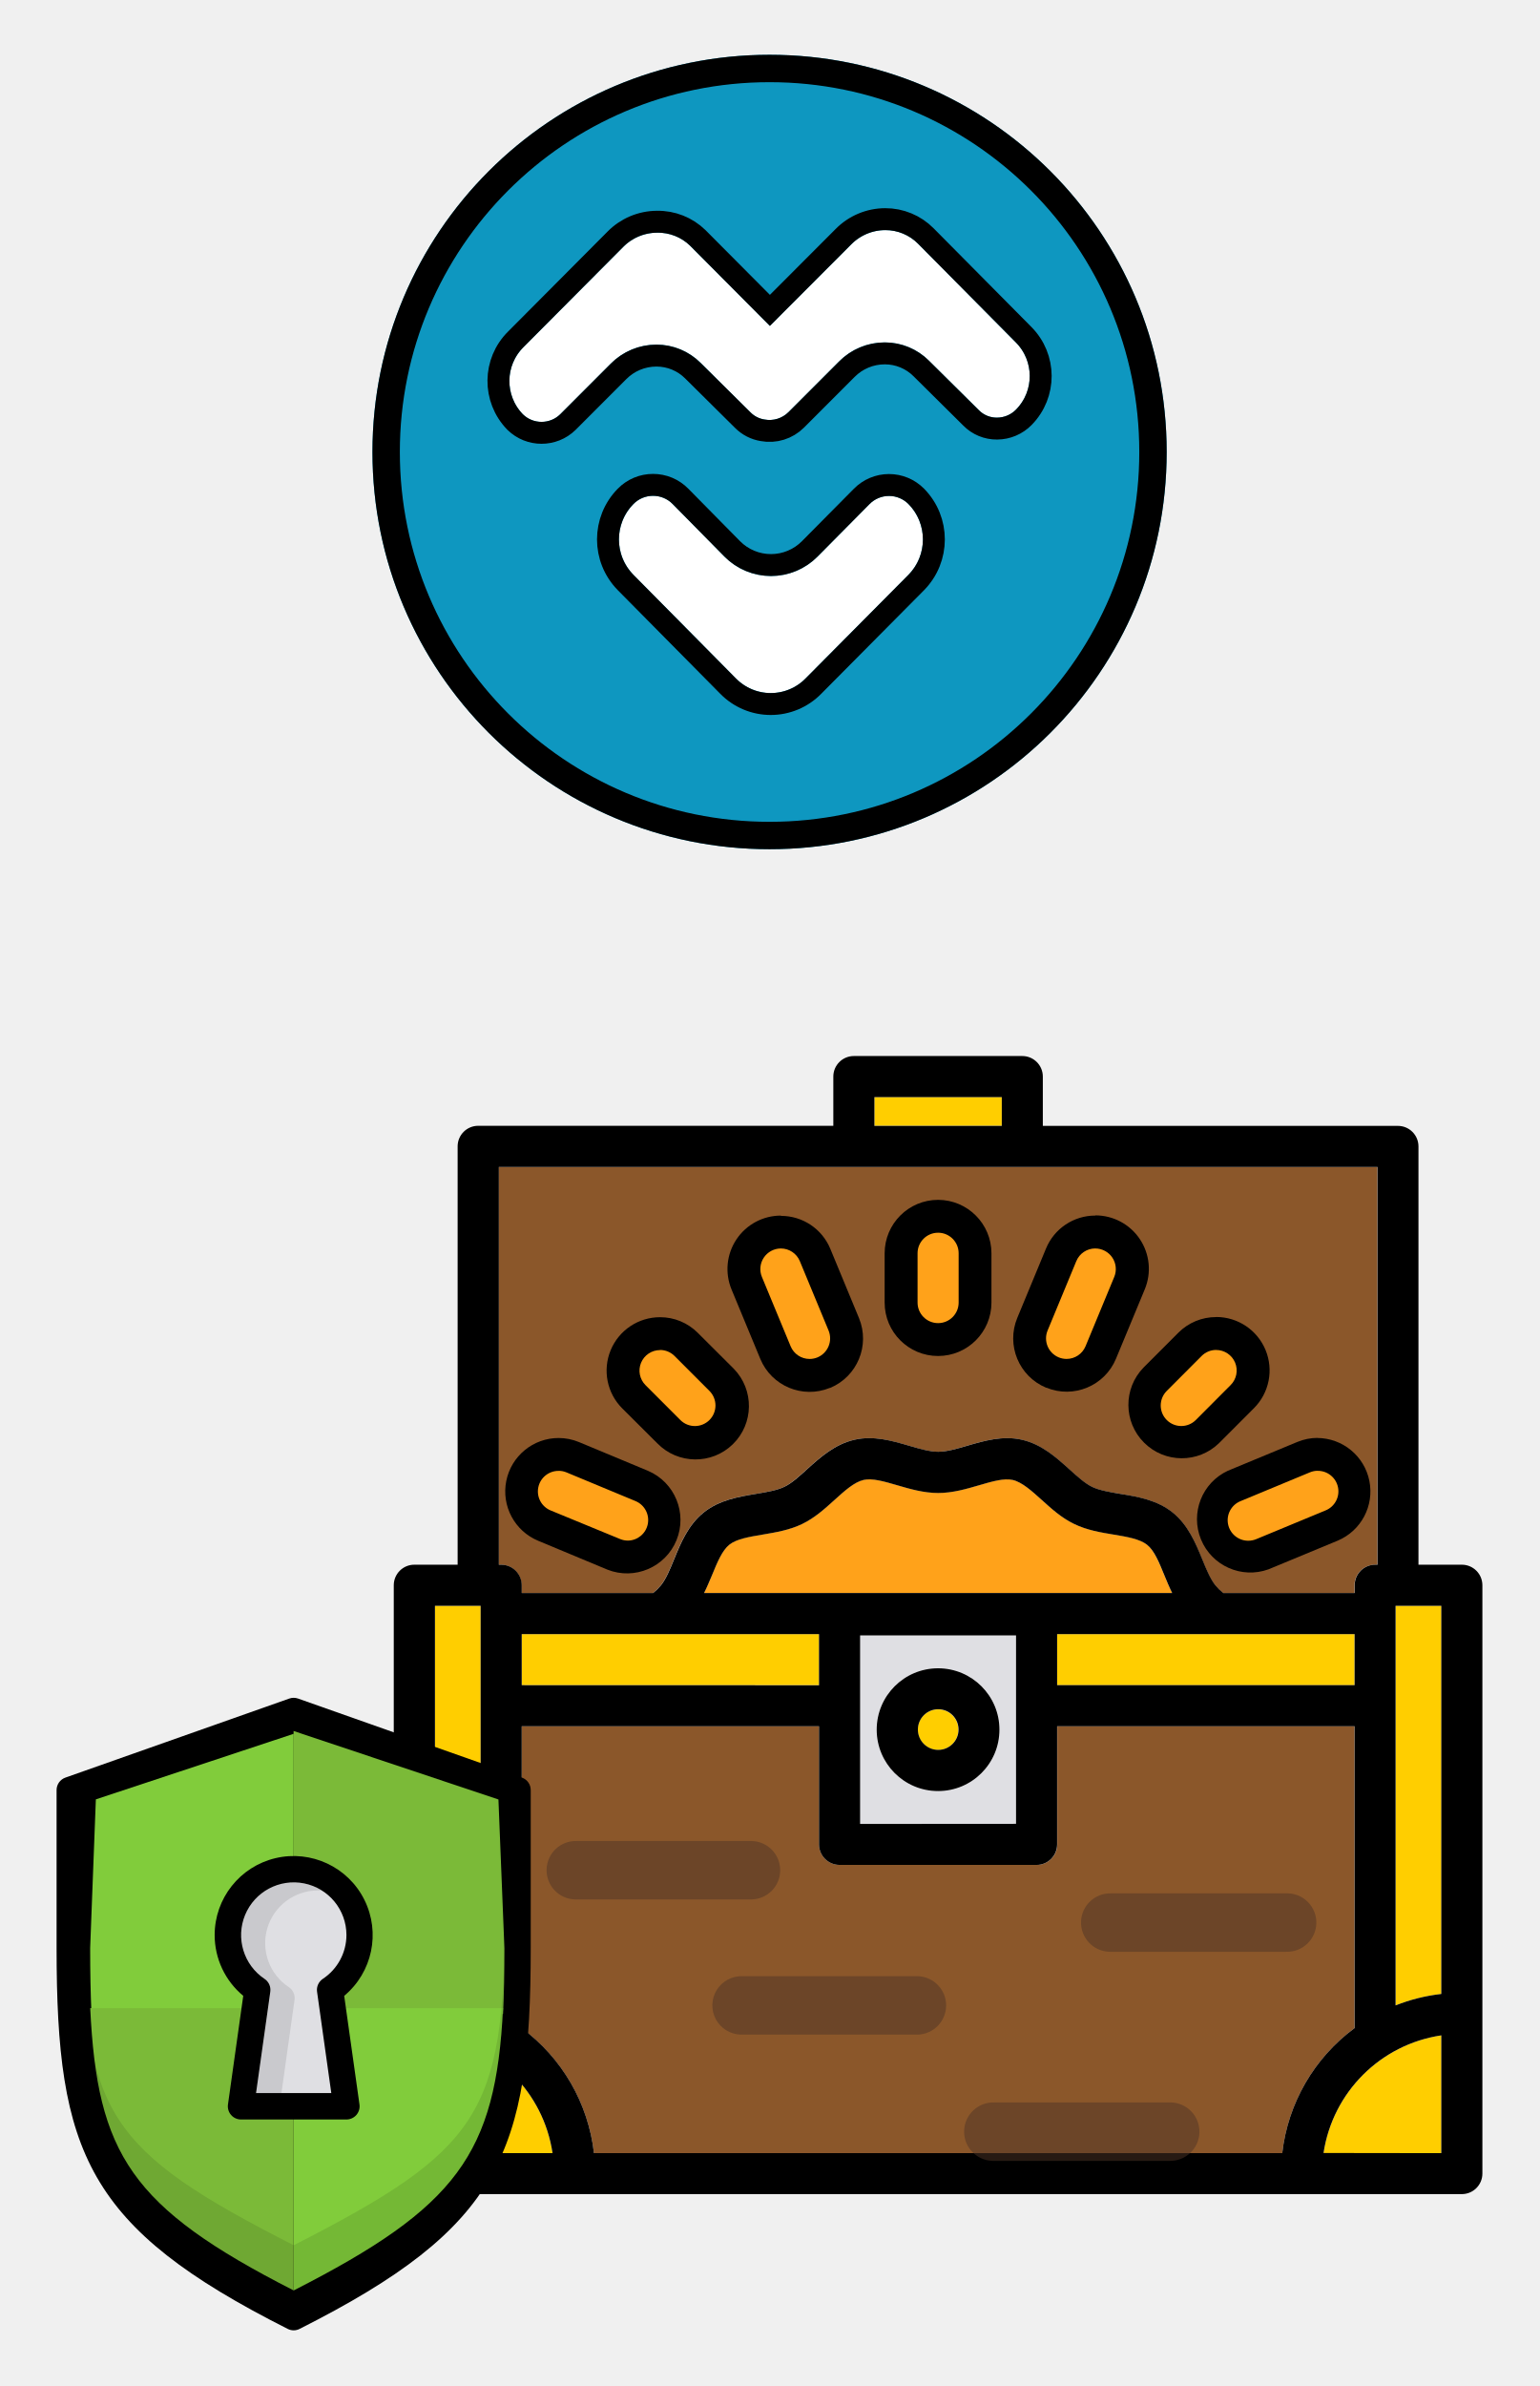
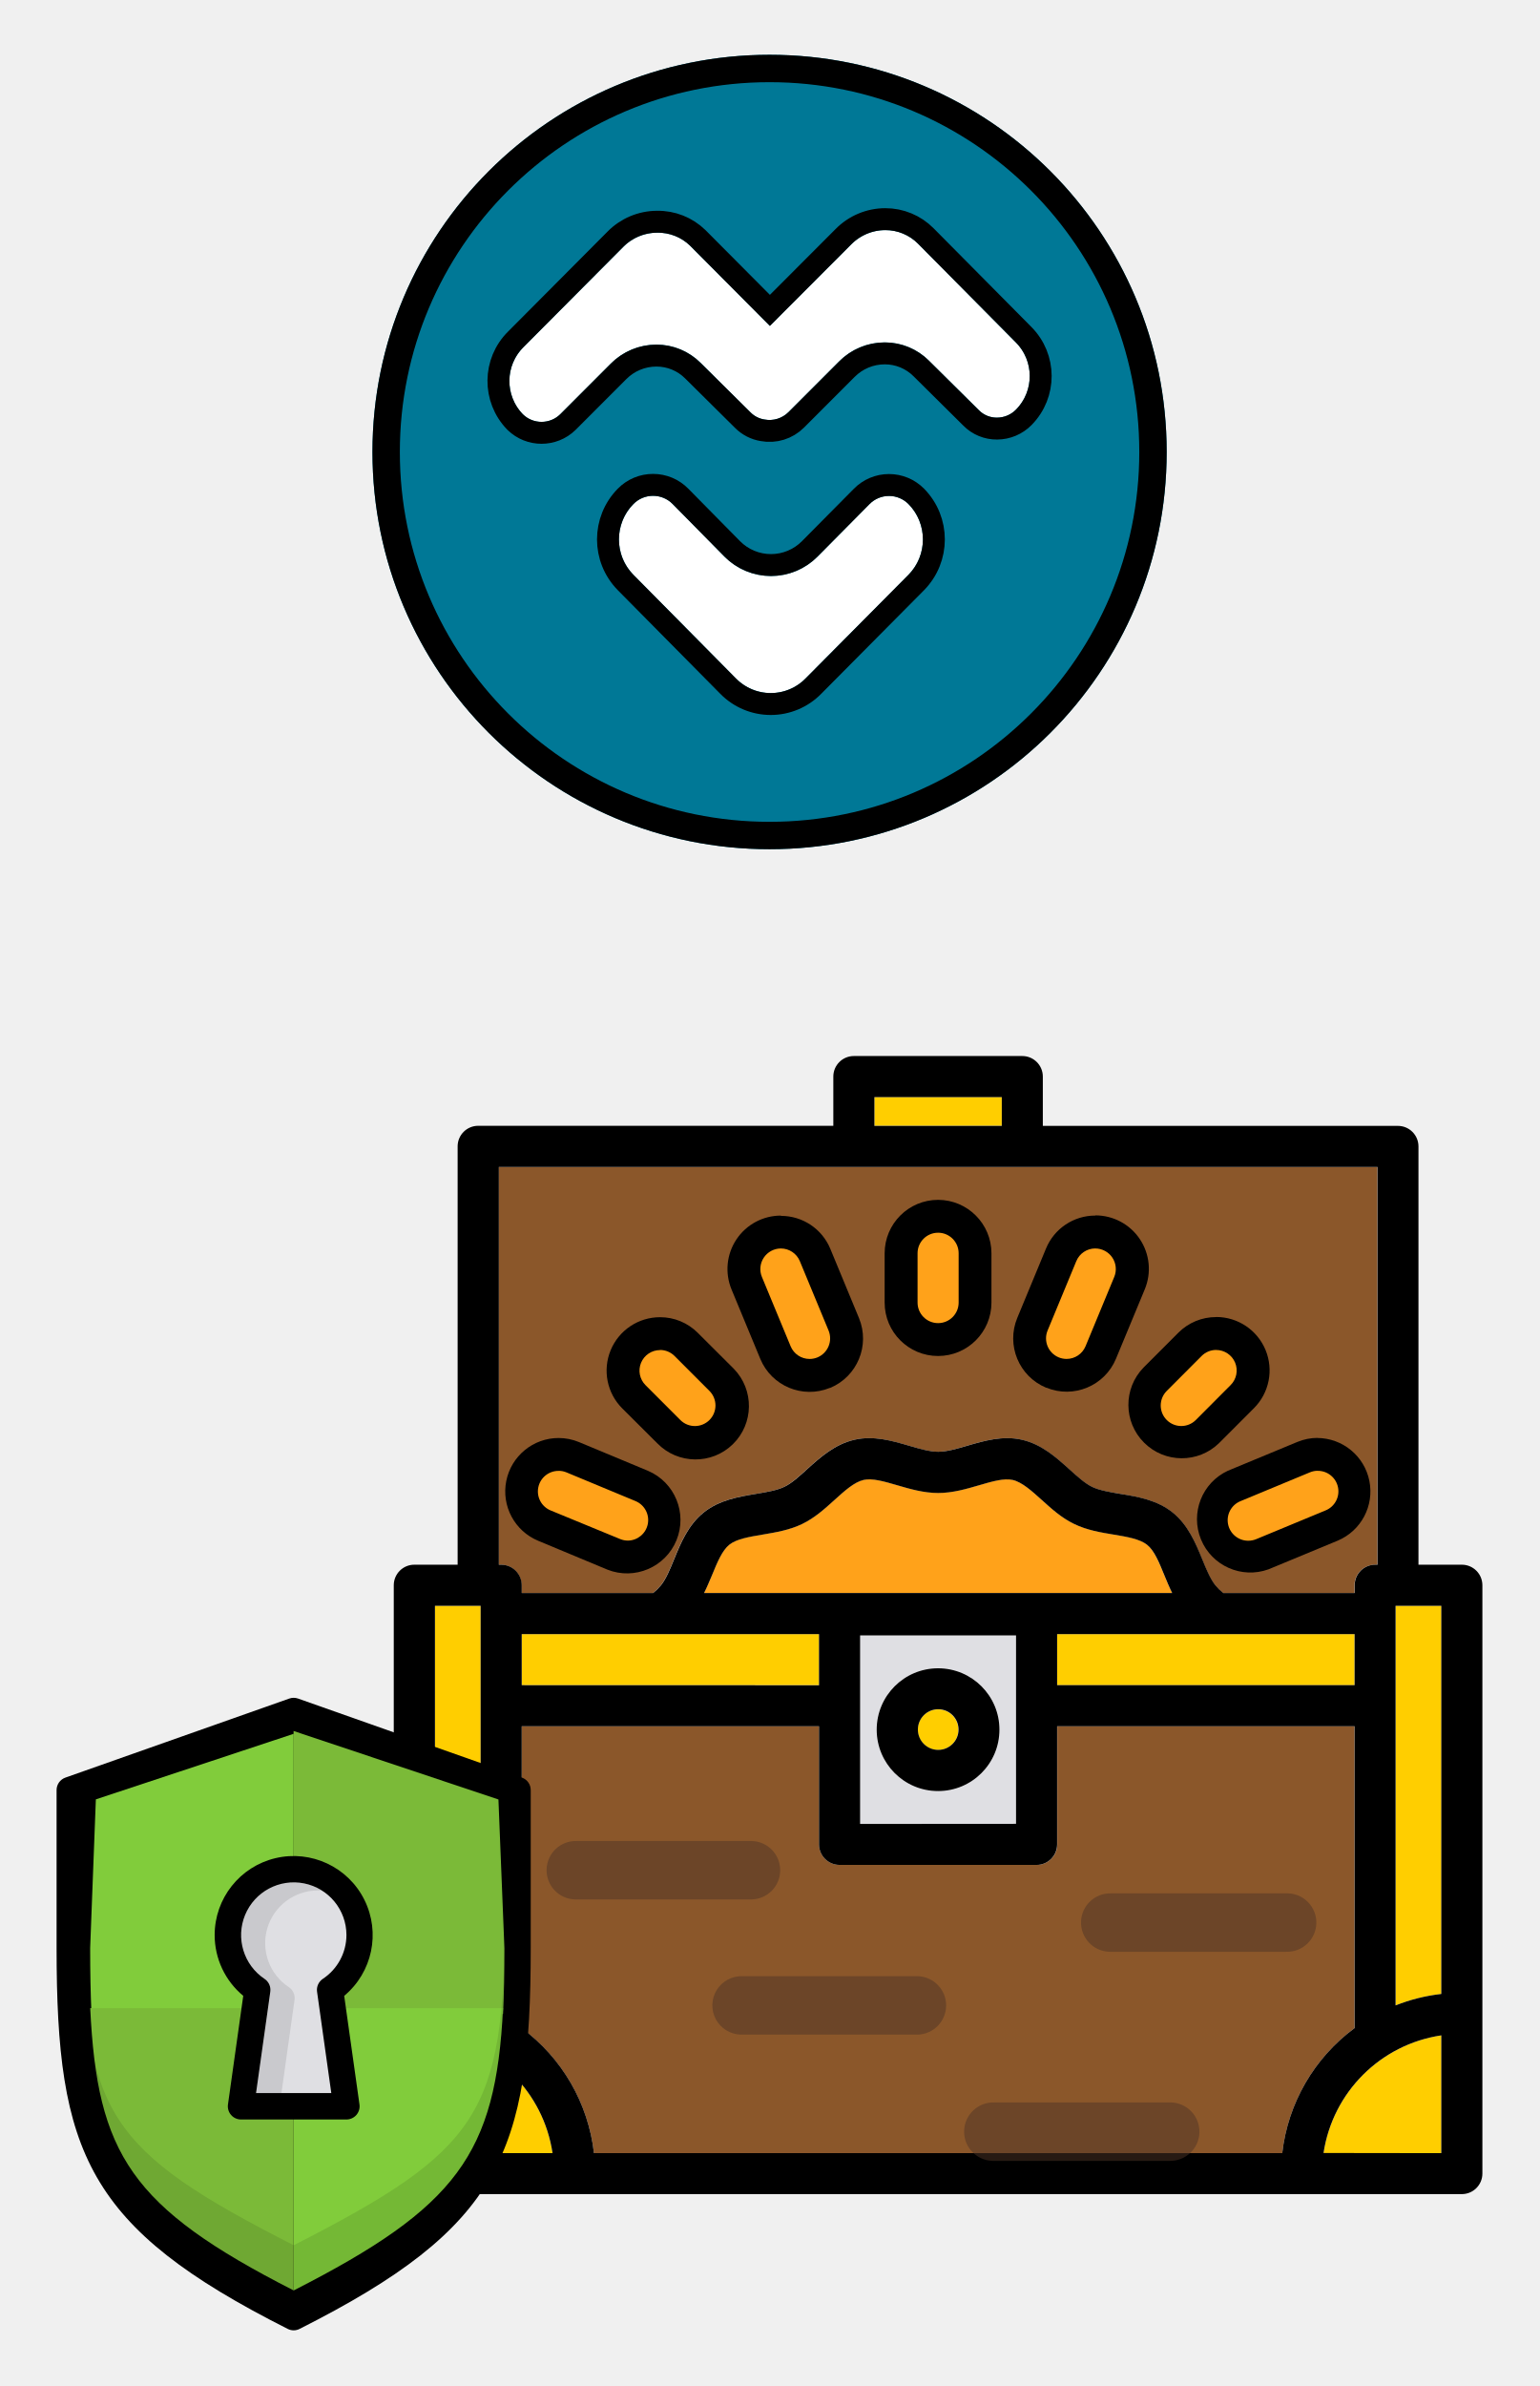
<svg xmlns="http://www.w3.org/2000/svg" xmlns:xlink="http://www.w3.org/1999/xlink" width="562" height="871">
  <defs>
    <circle id="a" cx="145" cy="145" r="145" />
    <path id="b" d="M188.616 161.046a9.968 9.968 0 0 0-7.137 2.992l-18.955 19.133a23.895 23.895 0 0 1-17.001 7.099 23.895 23.895 0 0 1-17.001-7.099l-18.91-19.178a9.968 9.968 0 0 0-7.137-2.993 9.968 9.968 0 0 0-7.182 2.993c-7.057 7.176-7.057 18.667 0 25.843l37.41 37.814a17.796 17.796 0 0 0 12.729 5.35 17.796 17.796 0 0 0 12.728-5.35l37.547-37.814c7.057-7.176 7.057-18.667 0-25.843a9.968 9.968 0 0 0-7.091-2.947z" />
    <path id="c" d="M199.199 68.95A16.741 16.741 0 0 0 187.256 64a17.47 17.47 0 0 0-12.443 5.22l-29.699 29.75-29.154-29.3a16.746 16.746 0 0 0-11.988-4.725 17.47 17.47 0 0 0-12.443 5.22l-36.329 36.5a17.44 17.44 0 0 0-.272 24.573c3.78 3.683 9.842 3.683 13.623 0l18.437-18.452a23.446 23.446 0 0 1 16.711-6.976 22.808 22.808 0 0 1 16.167 6.706l18.164 18.002a9.11 9.11 0 0 0 5.086 2.61 9.82 9.82 0 0 0 8.81-2.7l18.437-18.452A23.446 23.446 0 0 1 187.074 105a22.808 22.808 0 0 1 16.166 6.706l18.165 18.002a9.123 9.123 0 0 0 6.63 2.745 9.76 9.76 0 0 0 6.948-2.925 17.44 17.44 0 0 0-.091-24.573L199.199 68.95z" />
  </defs>
  <g fill="none">
    <path fill="#FFCE00" d="M319.29 400.47h46.5v10.5h-46.5z" />
    <path fill="#8B572A" d="M502.94 426v145.19h-.86a7.5 7.5 0 0 0-7.5 7.5v2.83h-48a19.63 19.63 0 0 1-2.86-2.82c-1.87-2.34-3.29-5.82-4.8-9.5-2.41-5.88-5.13-12.54-10.84-17.1-5.71-4.56-12.76-5.71-19-6.75-3.94-.66-7.66-1.28-10.39-2.59-2.73-1.31-5.37-3.76-8.28-6.39-4.75-4.29-10.13-9.16-17.36-10.8-7-1.59-13.81.41-19.84 2.17-3.89 1.14-7.57 2.22-10.7 2.22-3.13 0-6.81-1.08-10.71-2.22-6-1.76-12.86-3.76-19.83-2.17-7.23 1.64-12.62 6.51-17.36 10.8-2.91 2.63-5.66 5.12-8.28 6.39-2.62 1.27-6.46 1.93-10.4 2.59-6.25 1-13.33 2.22-19 6.75-5.67 4.53-8.43 11.22-10.84 17.1-1.5 3.68-2.93 7.16-4.8 9.51a19.63 19.63 0 0 1-2.86 2.81h-48v-2.83a7.5 7.5 0 0 0-7.5-7.5h-.86V426h320.87zM484 551.38a7.51 7.51 0 0 0-5.71-13.89L452.93 548a7.5 7.5 0 0 0 2.87 14.4 7.65 7.65 0 0 0 2.87-.57L484 551.38zm-34.63-45.75a7.5 7.5 0 1 0-10.43-10.78l-.18.18L426 507.77a7.502 7.502 0 1 0 10.61 10.61l12.76-12.75zm-42.49-39.48a7.516 7.516 0 1 0-13.88-5.77l-10.48 25.32a7.5 7.5 0 0 0 4.06 9.8 7.64 7.64 0 0 0 2.86.57 7.51 7.51 0 0 0 6.94-4.63l10.5-25.29zM350 475.5v-18a7.5 7.5 0 1 0-15 0v18a7.5 7.5 0 1 0 15 0zm-51.54 20a7.52 7.52 0 0 0 4.06-9.8l-10.49-25.32a7.5 7.5 0 1 0-13.86 5.74l10.49 25.32a7.49 7.49 0 0 0 6.93 4.63 7.65 7.65 0 0 0 2.87-.57zm-39.45 22.88a7.49 7.49 0 0 0 0-10.59L246.28 495a7.5 7.5 0 1 0-10.79 10.42l.18.18 12.77 12.78a7.5 7.5 0 0 0 10.61 0h-.04zm-22.84 39.4a7.51 7.51 0 0 0-4.06-9.8l-25.32-10.49a7.515 7.515 0 1 0-5.74 13.89l25.32 10.49a7.64 7.64 0 0 0 2.87.51 7.51 7.51 0 0 0 6.97-4.6h-.04zm258.41 72.39v110.21A66 66 0 0 0 468.2 786H216.88a66 66 0 0 0-26.38-45.57V630.17h108.56v43.11a7.5 7.5 0 0 0 7.5 7.5h72a7.5 7.5 0 0 0 7.5-7.5v-43.11h108.52z" />
    <path fill="#FFCE00" d="M342.54 624a7.41 7.41 0 1 1-.02 14.82 7.41 7.41 0 0 1 .02-14.82z" />
    <path fill="#DFDFE3" d="M371 597v68.82h-56.94V597H371zm-6 34.38c.006-12.382-10.028-22.424-22.41-22.43-12.382-.006-22.424 10.028-22.43 22.41-.006 12.382 10.028 22.424 22.41 22.43 12.378-.006 22.413-10.032 22.43-22.41z" />
    <path fill="#FFCE00" d="M175.5 586.19v145.87a65.49 65.49 0 0 0-16.68-4.17v-141.7h16.68zm123.56 10.33v18.65H190.5v-18.65h2.03zm86.95 0h108.57v18.65H386.01zm140.27-10.33v141.7a65.28 65.28 0 0 0-16.68 4.17V586.19h16.68zm0 156.81v43h-43c3.32-22.229 20.771-39.68 43-43zm-324.52 43h-42.94v-43c22.204 3.347 39.624 20.791 42.94 43z" />
    <path fill="#FFA21A" d="M428 581.52H257.09c1.08-2.19 2-4.43 2.91-6.64 1.88-4.6 3.65-8.94 6.31-11.06 2.66-2.12 7.23-2.86 12.11-3.67 4.88-.81 9.79-1.63 14.46-3.88 4.67-2.25 8.25-5.55 11.82-8.77 3.57-3.22 7.22-6.53 10.62-7.31 3.17-.72 7.61.58 12.3 1.95 4.52 1.32 9.64 2.82 14.92 2.82 5.28 0 10.4-1.5 14.92-2.82 4.69-1.37 9.12-2.67 12.3-1.94 3.4.77 6.9 3.94 10.61 7.3 3.71 3.36 7.26 6.56 11.83 8.77s9.64 3.07 14.45 3.88c4.81.81 9.49 1.57 12.12 3.67 2.63 2.1 4.43 6.46 6.3 11 .93 2.26 1.83 4.56 2.93 6.7z" />
    <path fill="#000" d="M541.28 578.69v214.76a7.5 7.5 0 0 1-7.5 7.5h-382.5a7.5 7.5 0 0 1-7.5-7.5V578.69a7.5 7.5 0 0 1 7.5-7.5h15.82V418.47a7.5 7.5 0 0 1 7.5-7.5h129.68V393a7.5 7.5 0 0 1 7.5-7.5h61.5a7.5 7.5 0 0 1 7.5 7.5v18h129.66a7.5 7.5 0 0 1 7.5 7.5v152.69h15.82a7.5 7.5 0 0 1 7.52 7.48v.02zm-15 207.31v-43c-22.21 3.313-39.656 20.735-43 42.94l43 .06zm0-58.06V586.19h-16.7v145.87a65.28 65.28 0 0 1 16.7-4.17v.05zM503 571.19V426H182.14v145.19h.86a7.5 7.5 0 0 1 7.5 7.5v2.83h48a19.63 19.63 0 0 0 2.86-2.81c1.87-2.35 3.3-5.83 4.8-9.51 2.41-5.88 5.13-12.54 10.84-17.1 5.71-4.56 12.76-5.71 19-6.75 3.94-.66 7.67-1.28 10.4-2.59 2.73-1.31 5.37-3.76 8.28-6.39 4.74-4.29 10.13-9.16 17.36-10.8 7-1.59 13.8.41 19.83 2.17 3.9 1.14 7.58 2.22 10.71 2.22 3.13 0 6.81-1.08 10.7-2.22 6-1.76 12.87-3.76 19.84-2.17 7.23 1.64 12.61 6.51 17.36 10.8 2.91 2.63 5.65 5.12 8.28 6.39 2.63 1.27 6.45 1.93 10.39 2.59 6.25 1 13.34 2.22 19 6.75 5.66 4.53 8.43 11.22 10.84 17.1 1.51 3.68 2.93 7.16 4.8 9.5a19.64 19.64 0 0 0 2.86 2.82h48v-2.83a7.5 7.5 0 0 1 7.5-7.5h.85zm-8.38 169.19V630.17H386v43.11a7.5 7.5 0 0 1-7.5 7.5h-71.94a7.5 7.5 0 0 1-7.5-7.5v-43.11H190.5v110.21A66 66 0 0 1 216.88 786H468.2a66 66 0 0 1 26.38-45.62h.04zm0-125.21v-18.65H386v18.65h108.62zm-237.53-33.65H428c-1.08-2.19-2-4.44-2.91-6.65-1.87-4.59-3.65-8.93-6.3-11-2.65-2.07-7.24-2.86-12.12-3.67-4.88-.81-9.79-1.63-14.45-3.88s-8.26-5.55-11.83-8.77c-3.57-3.22-7.21-6.53-10.61-7.3-3.18-.73-7.61.57-12.3 1.94-4.52 1.32-9.64 2.82-14.92 2.82-5.28 0-10.4-1.5-14.92-2.82-4.69-1.37-9.13-2.67-12.3-1.95-3.4.78-6.91 3.95-10.62 7.31-3.71 3.36-7.26 6.56-11.82 8.77-4.56 2.21-9.65 3.07-14.46 3.88-4.81.81-9.48 1.57-12.11 3.67-2.63 2.1-4.43 6.46-6.31 11.06-.93 2.16-1.85 4.45-2.93 6.59zM371 665.78V597h-56.94v68.82l56.94-.04zM365.79 411v-10.5h-46.51V411h46.51zm-66.73 204.2v-18.68H190.5v18.65l108.56.03zM183 786h18.76c-3.316-22.209-20.736-39.653-42.94-43v43H183zm-7.5-53.89V586.19h-16.68v141.7a65.49 65.49 0 0 1 16.68 4.17v.05z" />
    <path fill="#FFA21A" d="M455.8 568.38a13.5 13.5 0 0 1-5.16-26L476 531.89c6.848-2.615 14.532.698 17.332 7.473 2.799 6.774-.306 14.546-7.002 17.527L461 567.38a13.68 13.68 0 0 1-5.2 1z" />
    <path fill="#000" d="M481.12 536.92a7.5 7.5 0 0 1 2.88 14.46l-25.32 10.49a7.65 7.65 0 0 1-2.87.57 7.5 7.5 0 0 1-2.88-14.44l25.35-10.52a7.47 7.47 0 0 1 2.87-.58l-.03.02zm.03-12.02a19.39 19.39 0 0 0-7.47 1.49l-25.31 10.49c-9.467 4.38-13.803 15.44-9.837 25.086 3.966 9.648 14.827 14.459 24.637 10.914l25.32-10.49a19.5 19.5 0 0 0-7.49-37.46l.15-.03z" />
    <path fill="#FFA21A" d="M431.28 526.54a13.51 13.51 0 0 1-9.55-23l12.73-12.74c5.194-5.349 13.741-5.474 19.09-.28s5.474 13.741.28 19.09l-.27.27-12.69 12.7a13.41 13.41 0 0 1-9.59 3.96z" />
    <path fill="#000" d="M444.06 492.8a7.5 7.5 0 0 1 5.3 12.81l-12.73 12.77a7.506 7.506 0 0 1-10.63-10.6L438.75 495a7.47 7.47 0 0 1 5.31-2.21v.01zm0-12.01a19.37 19.37 0 0 0-13.78 5.7l-12.72 12.73c-7.451 7.643-7.373 19.857.177 27.403 7.549 7.547 19.763 7.621 27.403.167l12.73-12.74a19.5 19.5 0 0 0-13.79-33.29l-.02.03z" />
    <path fill="#FFA21A" d="M389.44 502.07A13.51 13.51 0 0 1 377 483.39l10.49-25.31a13.523 13.523 0 1 1 25 10.32L402 493.73a13.48 13.48 0 0 1-12.56 8.34z" />
    <path fill="#000" d="M399.93 455.75a7.51 7.51 0 0 1 6.93 10.38l-10.48 25.31a7.51 7.51 0 0 1-6.94 4.63 7.64 7.64 0 0 1-2.86-.57 7.5 7.5 0 0 1-4.06-9.8L393 460.38a7.49 7.49 0 0 1 6.93-4.64v.01zm0-12.01a19.43 19.43 0 0 0-18 12.06l-10.48 25.3A19.5 19.5 0 0 0 382 506.58h.1c9.933 4.06 21.28-.668 25.39-10.58L418 470.67a19.51 19.51 0 0 0-18-27l-.07.07zM342.54 609c12.374.006 22.402 10.04 22.4 22.413-.002 12.374-10.033 22.405-22.407 22.407-12.374.002-22.407-10.026-22.413-22.4A22.41 22.41 0 0 1 342.54 609zm7.46 22.38a7.42 7.42 0 1 0-14.84-.02 7.42 7.42 0 0 0 14.84.02z" />
    <path fill="#FFA21A" d="M342.54 489c-7.451-.011-13.489-6.049-13.5-13.5v-18c0-7.456 6.044-13.5 13.5-13.5s13.5 6.044 13.5 13.5v18c-.011 7.451-6.049 13.489-13.5 13.5z" />
    <path fill="#000" d="M342.54 450a7.5 7.5 0 0 1 7.5 7.5v18a7.5 7.5 0 1 1-15 0v-18a7.49 7.49 0 0 1 7.48-7.5h.02zm-.02-12c-10.765.011-19.489 8.735-19.5 19.5v18c0 10.77 8.73 19.5 19.5 19.5s19.5-8.73 19.5-19.5v-18c-.011-10.757-8.723-19.478-19.48-19.5h-.02z" />
    <path fill="#FFA21A" d="M295.63 502.07a13.45 13.45 0 0 1-12.48-8.35l-10.49-25.34a13.5 13.5 0 1 1 24.83-10.6l.11.26 10.5 25.34c2.824 6.881-.437 14.752-7.3 17.62a13.68 13.68 0 0 1-5.17 1.07z" />
    <path fill="#000" d="M285.13 455.75a7.51 7.51 0 0 1 6.93 4.64l10.49 25.32a7.52 7.52 0 0 1-4.06 9.8 7.65 7.65 0 0 1-2.87.57 7.49 7.49 0 0 1-6.93-4.63l-10.49-25.32a7.51 7.51 0 0 1 6.93-10.38zm0-12a19.5 19.5 0 0 0-18 27l10.49 25.31c4.107 9.91 15.447 14.642 25.38 10.59h.12c9.923-4.143 14.634-15.526 10.54-25.47l-10.49-25.33a19.46 19.46 0 0 0-18-12l-.04-.1z" />
    <path fill="#FFA21A" d="M253.75 526.54a13.46 13.46 0 0 1-9.54-3.94l-12.75-12.76a13.5 13.5 0 1 1 18.83-19.35l.27.27 12.72 12.74a13.5 13.5 0 0 1-9.54 23l.01.04z" />
    <path fill="#000" d="M241 492.8a7.49 7.49 0 0 1 5.31 2.2l12.73 12.74a7.513 7.513 0 0 1-10.61 10.64l-12.73-12.74a7.5 7.5 0 0 1 5.3-12.8v-.04zm0-11.96a19.5 19.5 0 0 0-13.79 33.29L240 526.87c7.517 7.713 19.862 7.872 27.575.355 7.713-7.517 7.872-19.862.355-27.575l-.35-.35-12.78-12.74a19.39 19.39 0 0 0-13.8-5.72z" />
    <path fill="#FFA21A" d="M229.28 568.38a13.59 13.59 0 0 1-5.11-1l-25.37-10.51a13.5 13.5 0 1 1 10.08-25l.26.11 25.32 10.49a13.5 13.5 0 0 1-5.18 26v-.09z" />
    <path fill="#000" d="M204 536.92c.986.002 1.96.2 2.87.58l25.27 10.5a7.5 7.5 0 0 1-2.86 14.39 7.64 7.64 0 0 1-2.86-.57l-25.33-10.43a7.5 7.5 0 0 1 2.91-14.45v-.02zm0-11.98a19.5 19.5 0 0 0-7.47 37.52L221.82 573c9.917 3.907 21.133-.873 25.184-10.732 4.051-9.86-.565-21.144-10.364-25.338l-25.22-10.5a19.38 19.38 0 0 0-7.47-1.49h.05z" />
    <path fill="#4D3325" d="M210.54 693.38h64a10.67 10.67 0 0 0 0-21.33h-64c-5.878-.161-10.779 4.463-10.958 10.341-.179 5.877 4.431 10.792 10.308 10.989h.65zm60.59 49.35h64a10.67 10.67 0 0 0 0-21.33h-64a10.67 10.67 0 1 0-.65 21.33h.65zm134.56-30.24h64c5.878.161 10.779-4.463 10.958-10.341.179-5.877-4.431-10.792-10.308-10.989h-64.65c-5.878-.161-10.779 4.463-10.958 10.341-.179 5.877 4.431 10.792 10.308 10.989h.65zM363 788.82h64c5.878.161 10.779-4.463 10.958-10.341.179-5.877-4.431-10.792-10.308-10.989H363c-5.878-.161-10.779 4.463-10.958 10.341-.179 5.877 4.431 10.792 10.308 10.989h.65z" opacity=".5" />
    <path fill="#000" d="M190.59 648.91l-81.76-28.86a4.81 4.81 0 0 0-3.2 0l-81.76 28.86a4.82 4.82 0 0 0-3.21 4.54v57.71c0 74.68 11.07 102 84.4 139a4.79 4.79 0 0 0 4.33 0c73.33-37 84.4-64.27 84.4-139v-57.71a4.82 4.82 0 0 0-3.2-4.54z" />
    <path fill="#81CC3B" d="M107.23 632.92L35 656.85l-2.08 54.31c0 8.7.14 16.66.49 24h73.81l.01-102.24z" />
    <path fill="#7BBA38" d="M183.68 735.2c.36-7.38.5-15.34.5-24L182 656.89l-74.8-25V735.2h76.48z" />
    <path fill="#81CC3B" d="M107.23 733.05v103.07c59.57-30.37 73.85-49.8 76.45-103.07h-76.45z" />
    <path fill="#7BBA38" d="M32.94 733.05c2.59 53.27 14.72 72.7 74.29 103.07V733.05H32.94z" />
    <path fill="#000" d="M107.23 819.62C39.4 785 30.28 771.5 30.28 700v9c0 71.53 9.12 94.69 77 129.27 67.83-34.58 77-57.73 77-129.27v-9c-.1 71.5-9.22 85-77.05 119.62z" opacity=".1" />
    <path fill="#000" d="M78.38 706.38a28.79 28.79 0 0 0 10.44 22.19l-5.58 39.66a4.81 4.81 0 0 0 4.76 5.48h38.5a4.81 4.81 0 0 0 4.76-5.48l-5.58-39.66c10.29-8.56 13.341-23.072 7.37-35.05-5.972-11.98-19.398-18.278-32.426-15.213-13.03 3.065-22.239 14.689-22.244 28.073z" />
    <path fill="#DFDFE3" d="M126.5 706.38a19.23 19.23 0 0 1-8.63 16 4.82 4.82 0 0 0-2.1 4.68l5.2 37H93.5l5.2-37a4.82 4.82 0 0 0-2.1-4.68 19.23 19.23 0 1 1 29.9-16z" />
    <path fill="#000" d="M102.77 764.06l4.78-34a4.82 4.82 0 0 0-2.1-4.68 19.23 19.23 0 0 1 10.6-35.27c.59 0 1.15.12 1.73.17-8.864-5.84-20.785-3.39-26.625 5.475-5.84 8.864-3.39 20.785 5.475 26.625a4.82 4.82 0 0 1 2.1 4.68l-5.2 37h9.24z" opacity=".1" />
    <g transform="translate(136 20)">
-       <use fill="#0E97C0" fill-rule="evenodd" xlink:href="#a" />
+       <use fill="#007896" fill-rule="evenodd" xlink:href="#a" />
      <circle cx="145" cy="145" r="140" stroke="#000" stroke-width="10" />
    </g>
    <g transform="translate(136 20)">
      <use fill="#FFF" fill-rule="evenodd" xlink:href="#b" />
      <path stroke="#000" stroke-width="8" d="M188.616 157.046a13.977 13.977 0 0 1 9.943 4.142c8.588 8.733 8.588 22.72-.014 31.467l-37.525 37.791A21.795 21.795 0 0 1 145.433 237a21.782 21.782 0 0 1-15.573-6.537l-37.419-37.822c-8.588-8.733-8.588-22.72-.006-31.447A13.95 13.95 0 0 1 102.47 157a13.96 13.96 0 0 1 9.99 4.184l18.908 19.177a19.895 19.895 0 0 0 14.155 5.909c5.322 0 10.421-2.13 14.159-5.914l18.939-19.116a13.968 13.968 0 0 1 9.995-4.194z" />
    </g>
    <g transform="translate(136 20)">
      <use fill="#FFF" fill-rule="evenodd" xlink:href="#c" />
      <path stroke="#000" stroke-width="8" d="M202.04 66.136l35.685 35.996c8.323 8.353 8.373 21.785.116 30.194a13.742 13.742 0 0 1-9.763 4.127c-3.589.039-7.037-1.39-9.489-3.904l-18.185-18.023A18.808 18.808 0 0 0 187.073 109a19.463 19.463 0 0 0-13.88 5.803l-18.433 18.448a13.82 13.82 0 0 1-12.333 3.818 13.067 13.067 0 0 1-7.213-3.71l-18.184-18.022a18.808 18.808 0 0 0-13.332-5.527 19.463 19.463 0 0 0-13.88 5.803l-18.476 18.49c-5.334 5.196-13.87 5.196-19.205 0l-.084-.083c-8.2-8.474-8.05-21.906.312-30.177l36.309-36.479a21.427 21.427 0 0 1 15.223-6.418 20.781 20.781 0 0 1 14.899 5.903l26.323 26.454 26.839-26.884A21.467 21.467 0 0 1 187.245 60a20.741 20.741 0 0 1 14.795 6.136z" />
    </g>
  </g>
</svg>
